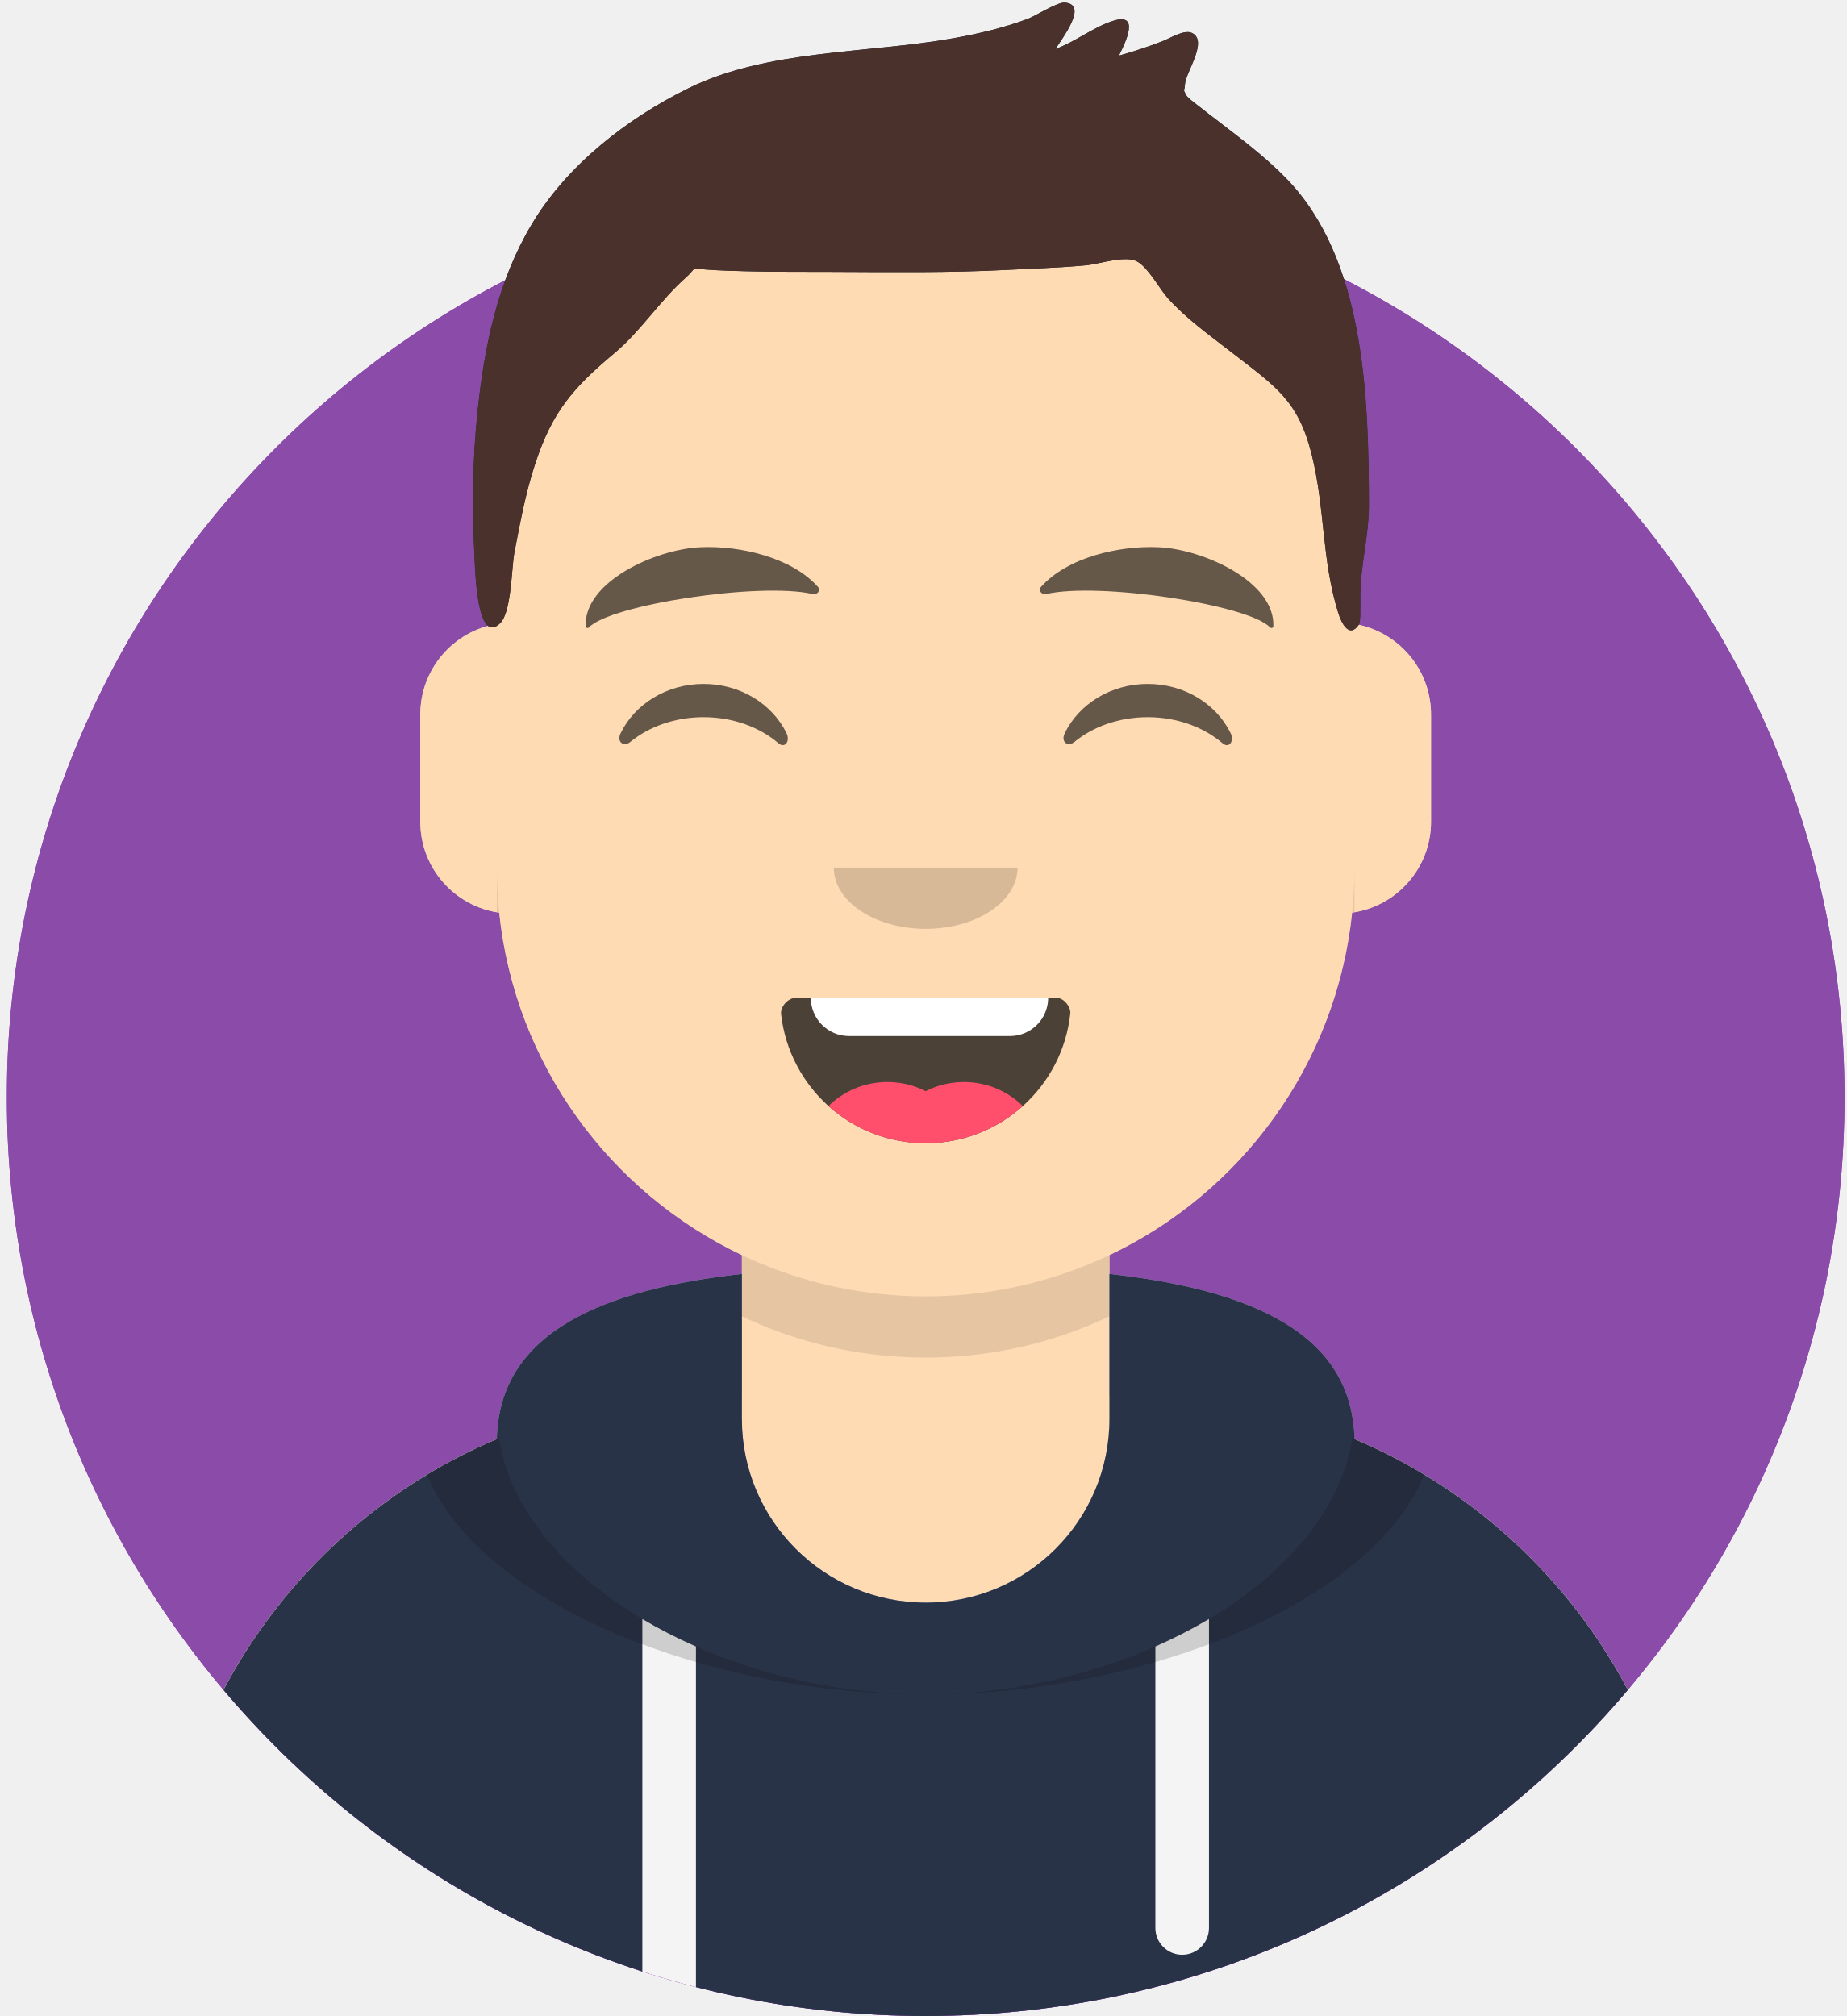
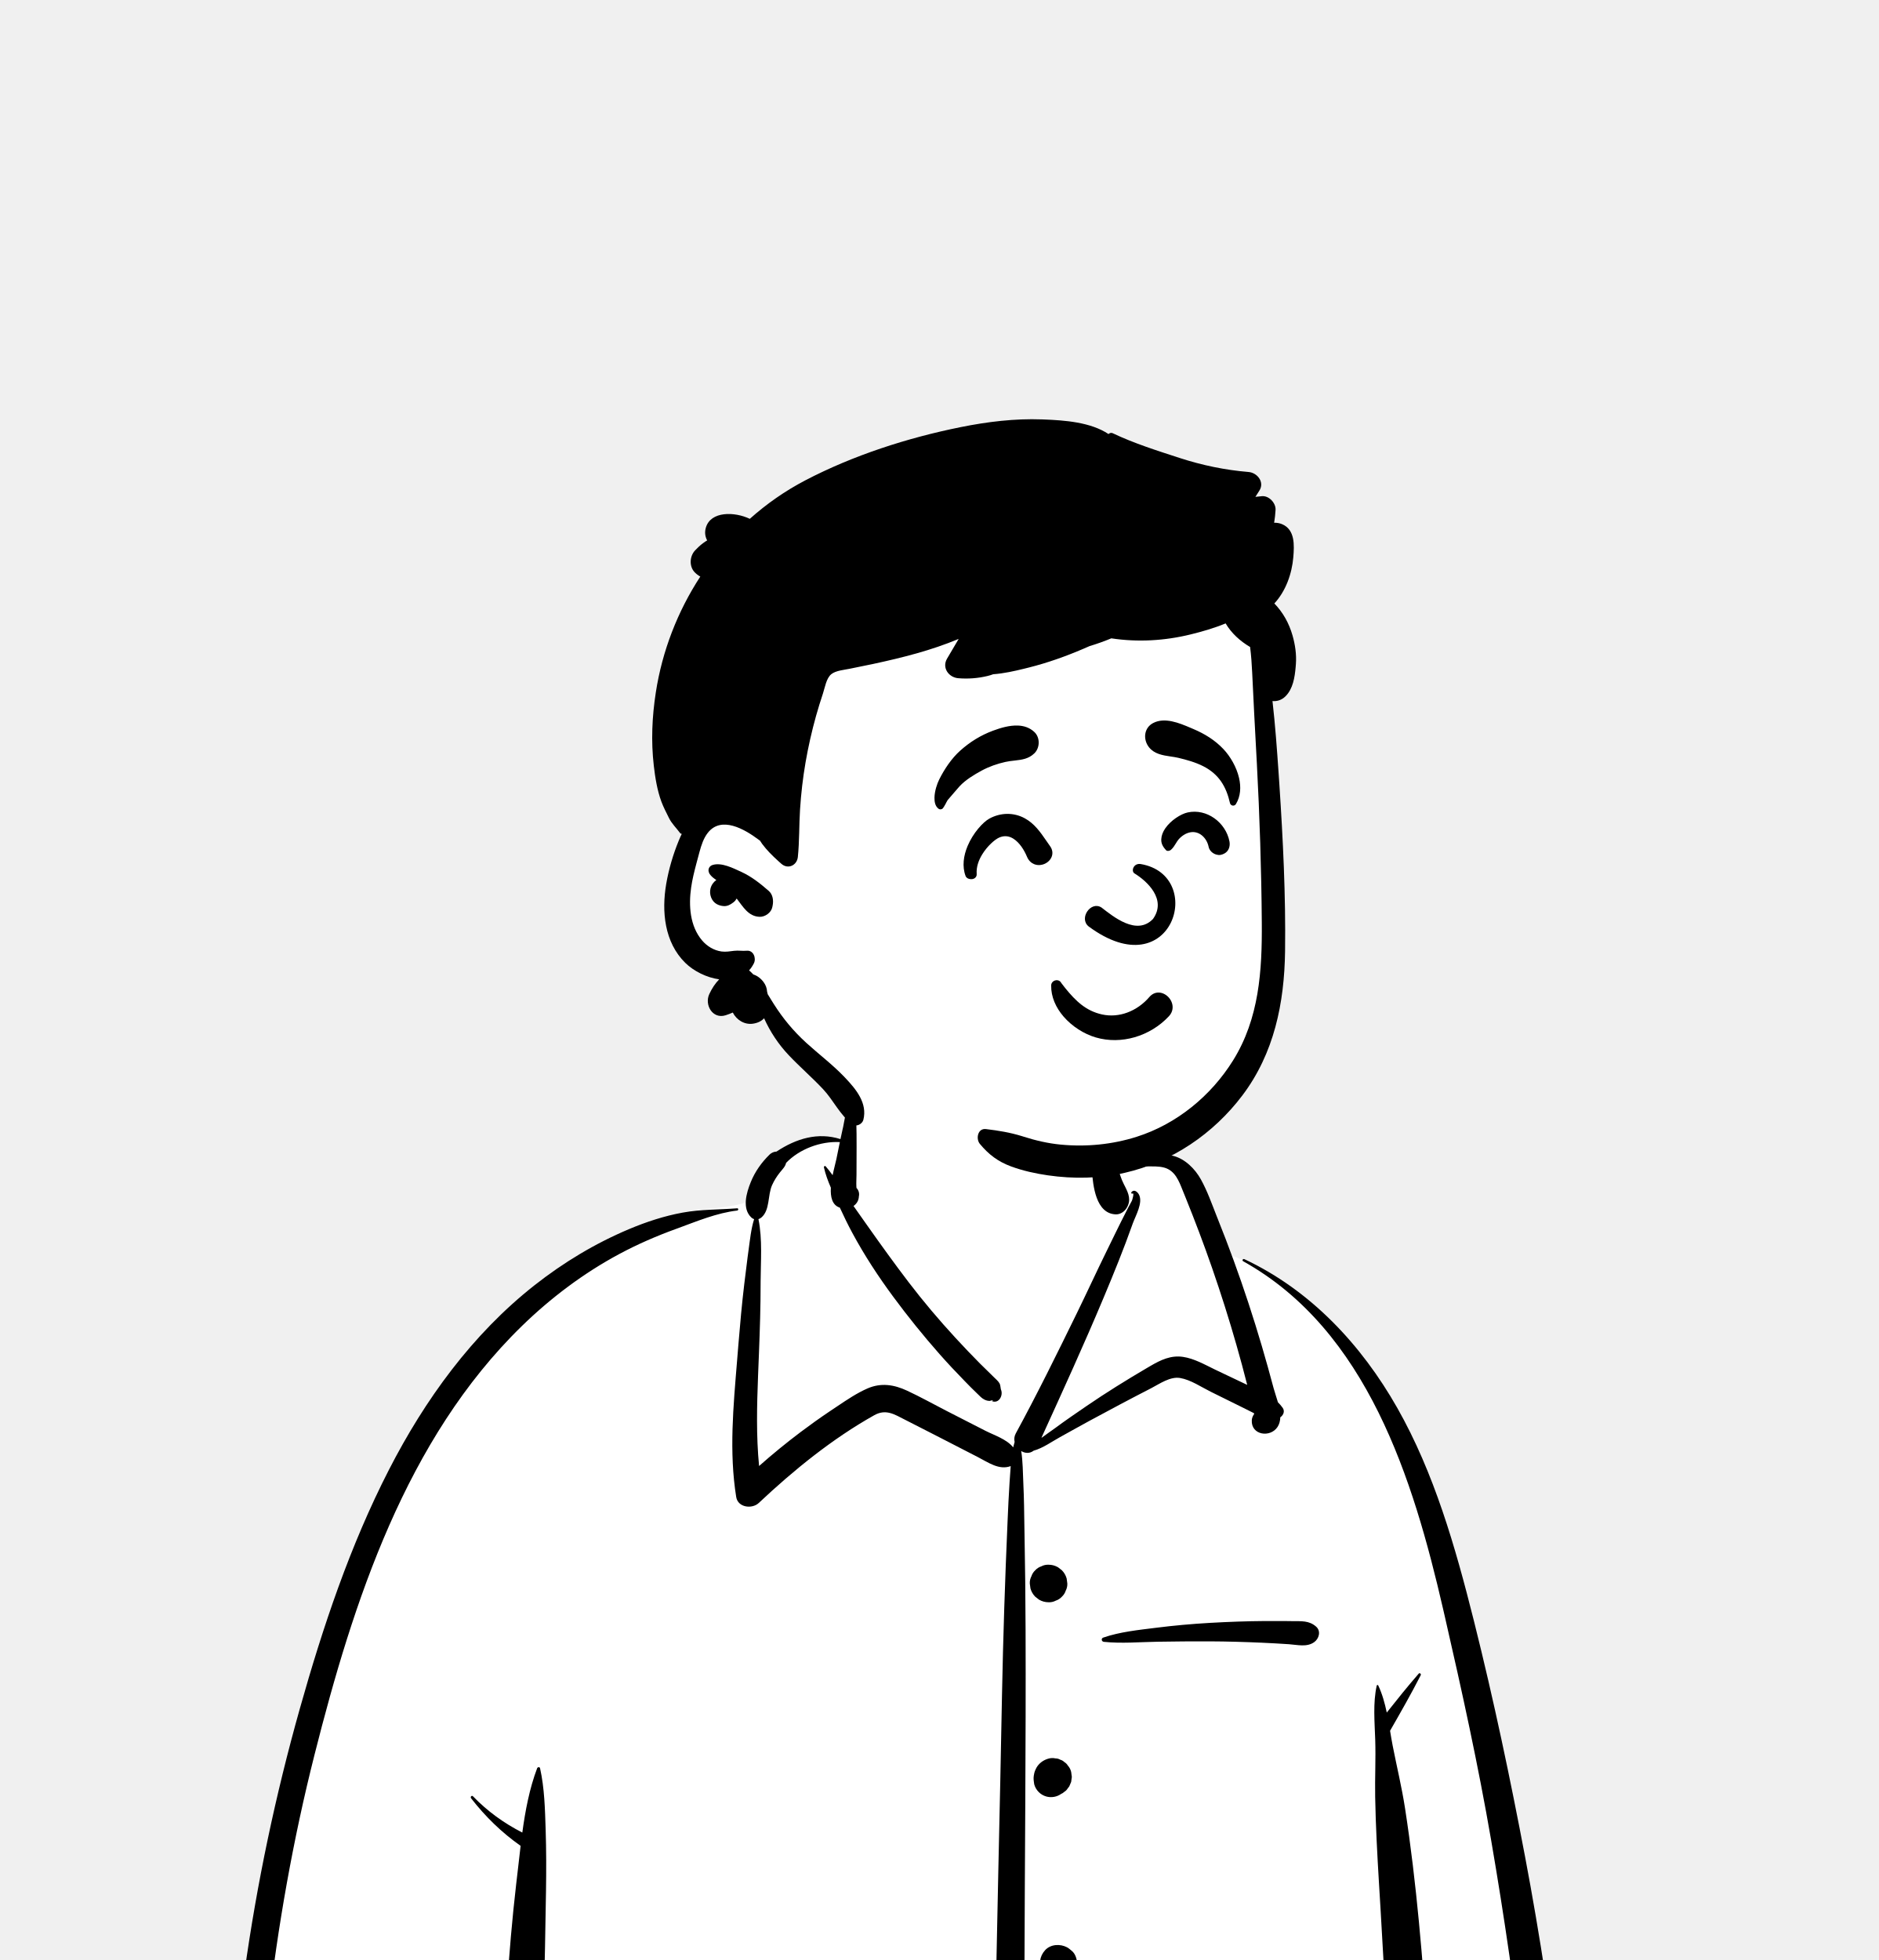
- <svg xmlns="http://www.w3.org/2000/svg" xmlns:xlink="http://www.w3.org/1999/xlink" width="217px" height="237px" viewBox="0 0 217 237" version="1.1">
-   <defs>
-     <circle id="path-1" cx="108" cy="108" r="108" />
-     <path d="M-3.19744231e-14,144 L-3.19744231e-14,-1.42108547e-14 L237.6,-1.42108547e-14 L237.6,144 L226.8,144 C226.8,203.647 178.447,252 118.8,252 C59.153,252 10.8,203.647 10.8,144 L10.8,144 L-3.19744231e-14,144 Z" id="path-3" />
-     <path d="M90,0 C117.835,-5.11323436e-15 140.4,22.565 140.4,50.4 L140.401,55.949 C145.508,56.807 149.4,61.249 149.4,66.6 L149.4,79.2 C149.4,84.647 145.367,89.152 140.125,89.893 C138.265,107.718 127.114,122.78 111.601,130.149 L111.6,146.7 L115.2,146.7 C150.988,146.7 180,175.712 180,211.5 L180,219.6 L0,219.6 L0,211.5 C-4.38277231e-15,175.712 29.012,146.7 64.8,146.7 L68.4,146.7 L68.4,130.15 C52.886,122.78 41.735,107.718 39.875,89.893 C34.633,89.152 30.6,84.647 30.6,79.2 L30.6,66.6 C30.6,61.249 34.492,56.806 39.6,55.949 L39.6,50.4 C39.6,22.565 62.165,5.11323436e-15 90,0 Z" id="path-5" />
-     <path d="M140.401,11.764 C156.691,13.587 169.2,18.597 169.2,31.569 L169.194,31.18 C192.467,41.01 208.8,64.047 208.8,90.9 L208.8,99 L28.8,99 L28.8,90.9 C28.8,64.047 45.133,41.01 68.406,31.18 C68.653,18.496 81.073,13.568 97.2,11.764 L97.2,28.8 C97.2,40.729 106.871,50.4 118.8,50.4 C130.729,50.4 140.4,40.729 140.4,28.8 L140.4,28.8 Z" id="path-7" />
-     <path d="M31.606,13.615 C32.558,22.158 39.803,28.8 48.6,28.8 C57.424,28.8 64.687,22.117 65.603,13.536 C65.676,12.845 64.905,11.7 63.938,11.7 C50.534,11.7 40.264,11.7 33.378,11.7 C32.406,11.7 31.511,12.761 31.606,13.615 Z" id="path-9" />
-     <rect id="path-11" x="0" y="0" width="237.6" height="252" />
-     <path d="M118.135,20.928 C115.651,18.39 112.767,16.236 109.962,14.076 C109.343,13.6 108.715,13.135 108.109,12.641 C107.972,12.528 106.563,11.519 106.394,11.148 C105.988,10.254 106.224,10.95 106.28,9.884 C106.35,8.535 109.1,4.727 107.048,3.854 C106.146,3.47 104.536,4.492 103.67,4.83 C101.977,5.49 100.263,6.054 98.512,6.54 C99.351,4.869 100.95,1.524 97.944,2.419 C95.603,3.116 93.421,4.91 91.068,5.753 C91.847,4.477 94.96,0.523 92.147,0.302 C91.271,0.233 88.724,1.875 87.782,2.226 C84.959,3.275 82.075,3.953 79.111,4.487 C69.033,6.304 57.248,5.786 47.923,10.374 C40.735,13.911 33.636,19.4 29.484,26.389 C25.481,33.125 23.984,40.498 23.146,48.217 C22.532,53.882 22.482,59.738 22.769,65.424 C22.863,67.287 23.073,75.874 25.779,73.273 C27.127,71.978 27.117,66.745 27.457,64.974 C28.133,61.451 28.783,57.911 29.91,54.5 C31.895,48.49 34.238,45.687 39.184,41.547 C42.359,38.89 44.588,35.3 47.625,32.62 C48.99,31.416 47.949,31.542 50.143,31.7 C51.616,31.806 53.097,31.846 54.574,31.885 C57.99,31.974 61.412,31.951 64.829,31.963 C71.711,31.988 78.561,32.085 85.437,31.725 C88.492,31.565 91.556,31.478 94.603,31.195 C96.306,31.038 99.326,29.947 100.728,30.78 C102.01,31.543 103.342,34.034 104.263,35.054 C106.438,37.464 109.032,39.305 111.576,41.282 C116.881,45.403 119.559,46.98 121.17,53.421 C122.775,59.838 122.325,65.791 124.312,72.106 C124.662,73.217 125.586,75.13 126.726,73.415 C126.937,73.096 126.883,71.345 126.883,70.337 C126.883,66.27 127.913,63.218 127.9,59.123 C127.849,46.674 127.447,30.442 118.135,20.928 Z" id="path-13" />
-   </defs>
-   <g id="Website" stroke="none" stroke-width="1" fill="none" fill-rule="evenodd">
-     <g id="mf-avatar" transform="translate(-10, -15)">
-       <g id="Circle" transform="translate(10.8, 36)">
-         <mask id="mask-2" fill="white">
-           <use xlink:href="#path-1" />
-         </mask>
-         <use id="Circle-Background" fill="#972dc2" xlink:href="#path-1" />
-         <g id="🖍-Circle-Color" mask="url(#mask-2)" fill="#8a4ca8">
-           <rect id="🖍Color" x="0" y="0" width="216.445" height="216" />
-         </g>
-       </g>
-       <mask id="mask-4" fill="white">
-         <use xlink:href="#path-3" />
-       </mask>
-       <g id="Mask" />
-       <g id="Avataaar" mask="url(#mask-4)">
-         <g id="Body" transform="translate(28.8, 32.4)">
-           <mask id="mask-6" fill="white">
-             <use xlink:href="#path-5" />
-           </mask>
-           <use fill="#D0C6AC" xlink:href="#path-5" />
-           <g id="Skin/👶🏻-05-Pale" mask="url(#mask-6)" fill="#FFDBB4">
-             <g transform="translate(-28.8, 0)" id="Color">
-               <rect x="0" y="0" width="238.384" height="220.355" />
-             </g>
-           </g>
-           <path d="M39.6,84.6 C39.6,112.435 62.165,135 90,135 C117.835,135 140.4,112.435 140.4,84.6 L140.4,84.6 L140.4,91.8 C140.4,119.635 117.835,142.2 90,142.2 C62.165,142.2 39.6,119.635 39.6,91.8 Z" id="Neck-Shadow" fill-opacity="0.1" fill="#000000" mask="url(#mask-6)" />
-         </g>
-         <g id="Clothing/Hoodie" transform="translate(0, 153)">
-           <mask id="mask-8" fill="white">
-             <use xlink:href="#path-7" />
-           </mask>
-           <use id="Hoodie" fill="#B7C1DB" fill-rule="evenodd" xlink:href="#path-7" />
-           <g id="Color/Palette/Slate" mask="url(#mask-8)" fill="#293347" fill-rule="evenodd">
-             <rect id="🖍Color" x="0" y="0" width="238.491" height="99" />
-           </g>
-           <path d="M91.8,55.565 L91.8,99 L85.5,99 L85.499,52.335 C87.483,53.514 89.592,54.594 91.8,55.565 Z M152.101,52.334 L152.1,88.65 C152.1,90.39 150.69,91.8 148.95,91.8 C147.21,91.8 145.8,90.39 145.8,88.65 L145.801,55.565 C148.009,54.594 150.118,53.513 152.101,52.334 Z" id="Straps" fill="#F4F4F4" fill-rule="evenodd" mask="url(#mask-8)" />
-           <path d="M155.733,11.451 C169.28,14.013 178.65,19.118 178.65,29.077 C178.65,46.818 148.916,61.2 118.8,61.2 C88.684,61.2 58.95,46.818 58.95,29.077 C58.95,19.118 68.32,14.013 81.867,11.451 C73.689,14.466 68.4,19.534 68.4,27.969 C68.4,46.322 93.439,61.2 118.8,61.2 C144.161,61.2 169.2,46.322 169.2,27.969 C169.2,19.71 164.13,14.679 156.241,11.642 Z" id="Shadow" fill-opacity="0.16" fill="#000000" fill-rule="evenodd" mask="url(#mask-8)" />
-         </g>
-         <g id="Face" transform="translate(68.4, 73.8)">
-           <g id="Mouth/Smile" transform="translate(1.8, 46.8)">
-             <mask id="mask-10" fill="white">
-               <use xlink:href="#path-9" />
-             </mask>
-             <use id="Mouth" fill-opacity="0.7" fill="#000000" fill-rule="evenodd" xlink:href="#path-9" />
-             <path d="M39.6,1.8 L58.5,1.8 C60.985,1.8 63,3.815 63,6.3 L63,11.7 C63,14.185 60.985,16.2 58.5,16.2 L39.6,16.2 C37.115,16.2 35.1,14.185 35.1,11.7 L35.1,6.3 C35.1,3.815 37.115,1.8 39.6,1.8 Z" id="Teeth" fill="#FFFFFF" fill-rule="evenodd" mask="url(#mask-10)" />
-             <g id="Tongue" stroke-width="1" fill-rule="evenodd" mask="url(#mask-10)" fill="#FF4F6D">
-               <g transform="translate(34.2, 21.6)">
-                 <circle cx="9.9" cy="9.9" r="9.9" />
-                 <circle cx="18.9" cy="9.9" r="9.9" />
-               </g>
-             </g>
-           </g>
-           <g id="Nose/Default" transform="translate(25.2, 36)" fill="#000000" fill-opacity="0.16">
-             <path d="M14.4,7.2 C14.4,11.176 19.235,14.4 25.2,14.4 L25.2,14.4 C31.165,14.4 36,11.176 36,7.2" id="Nose" />
-           </g>
-           <g id="Eyes/Happy-😁" transform="translate(0, 7.2)" fill="#000000" fill-opacity="0.6">
-             <path d="M14.544,20.203 C16.206,16.784 19.948,14.4 24.298,14.4 C28.632,14.4 32.363,16.767 34.034,20.166 C34.53,21.176 33.824,22.003 33.112,21.39 C30.906,19.494 27.773,18.309 24.298,18.309 C20.931,18.309 17.886,19.421 15.694,21.214 C14.892,21.87 14.058,21.203 14.544,20.203 Z" id="Squint" />
-             <path d="M66.744,20.203 C68.406,16.784 72.148,14.4 76.498,14.4 C80.832,14.4 84.563,16.767 86.234,20.166 C86.73,21.176 86.024,22.003 85.312,21.39 C83.106,19.494 79.973,18.309 76.498,18.309 C73.131,18.309 70.086,19.421 67.894,21.214 C67.092,21.87 66.258,21.203 66.744,20.203 Z" id="Squint" />
-           </g>
-           <g id="Eyebrow/Natural/Default-Natural" fill="#000000" fill-opacity="0.6">
-             <path d="M23.435,5.589 C18.25,6.285 10.164,10.805 10.84,16.036 C10.862,16.207 11.121,16.261 11.233,16.118 C13.471,13.248 30.774,9.033 37.075,9.913 C37.652,9.994 38.032,9.399 37.639,9.027 C34.269,5.845 28.08,4.961 23.435,5.589" id="Eyebrow" transform="translate(24.3, 10.8) rotate(5) translate(-24.3, -10.8) " />
-             <path d="M76.535,5.589 C71.35,6.285 63.264,10.805 63.94,16.036 C63.962,16.207 64.221,16.261 64.333,16.118 C66.571,13.248 83.874,9.033 90.175,9.913 C90.752,9.994 91.132,9.399 90.739,9.027 C87.369,5.845 81.18,4.961 76.535,5.589" id="Eyebrow" transform="translate(77.4, 10.8) scale(-1, 1) rotate(5) translate(-77.4, -10.8) " />
-           </g>
-         </g>
-         <g id="Top">
-           <mask id="mask-12" fill="white">
-             <use xlink:href="#path-11" />
-           </mask>
-           <g id="Mask" />
-           <g mask="url(#mask-12)">
-             <g transform="translate(43, 15)">
-               <mask id="mask-14" fill="white">
-                 <use xlink:href="#path-13" />
-               </mask>
-               <use id="Short-Hair" stroke="none" fill="#1F3140" fill-rule="evenodd" xlink:href="#path-13" />
-               <g id="Color/Hair/Brown-Dark" stroke="none" fill="none" mask="url(#mask-14)" fill-rule="evenodd">
-                 <g transform="translate(-43.1, -15)" fill="#4A312C" id="Color">
-                   <rect x="0" y="0" width="239.107" height="252.406" />
-                 </g>
-               </g>
-             </g>
-           </g>
-         </g>
-       </g>
-     </g>
-   </g>
+ <svg xmlns="http://www.w3.org/2000/svg" width="765" height="798" viewBox="0 0 765 798" fill="none">
+   <path fill-rule="evenodd" clip-rule="evenodd" d="M129.502 942.91C220.509 956.735 313.167 957.43 404.931 952.41C441.248 949.691 477.676 949.201 513.963 952.677C535.405 954.272 629.419 961.459 637.1 942.252C632.266 839.977 622.474 736.831 592.437 638.468C580.084 603.542 569.475 574.553 545.365 545.651C537.767 537.76 521.38 521.209 511.99 515.812C503.856 511.136 500.456 512.804 495.785 504.907C491.143 496.183 487.719 481.612 481.129 475.456C474.418 469.188 464.473 471.431 452.147 473.45C454.411 442.844 440.286 435.05 420.825 429.23C386.619 416.173 352.836 422.733 344.227 464.378C328.264 464.378 319.297 471.248 309.603 477.849C305.64 480.548 308.397 487.423 303.663 489.544C294.906 492.662 279.43 491.899 270.998 495.736C232.655 513.188 198.504 538.495 176.076 575.454C125.795 654.364 91.256 820.587 97.233 914.113C94.614 918.22 98.235 924.109 99.156 928.525C100.317 932.366 104.08 934.922 108.006 934.485C113.486 940.378 121.961 941.69 129.502 942.91Z" fill="white" />
+   <path fill-rule="evenodd" clip-rule="evenodd" d="M506.196 513.498C505.637 513.187 506.129 512.388 506.69 512.652C533.68 525.315 554.385 547.531 568.954 573.2C584.04 599.779 592.638 629.956 600.05 659.451L600.318 660.517C608.222 692.069 614.943 723.948 620.994 755.904C627.122 788.265 632.04 820.827 635.997 853.523C637.955 869.69 639.7 885.885 641.061 902.112C641.741 910.222 642.358 918.337 642.914 926.456C643.135 929.703 643.344 932.95 643.523 936.2L643.652 938.638C643.763 940.849 644.025 943.066 643.479 945.247C643.008 947.128 642.012 948.83 641.137 950.557C639.405 953.969 634.658 953.407 632.791 950.557L632.249 949.727C631.012 947.814 629.984 946.036 629.595 943.656C629.22 941.35 629.206 938.935 629.037 936.607C628.727 932.323 628.463 928.035 628.162 923.75C627.531 914.729 626.821 905.714 626.035 896.706C624.481 878.923 622.814 861.156 620.767 843.421C617.129 811.904 612.564 780.47 607.183 749.203C601.925 718.659 595.278 688.425 588.344 658.23L587.626 655.106C575.485 602.386 556.773 541.672 506.196 513.498ZM218.717 719.938C218.915 719.411 219.769 719.289 219.914 719.938C221.732 728.125 221.911 736.556 222.189 744.938C222.463 753.206 222.452 761.512 222.332 769.785C221.887 800.19 221.053 830.569 220.331 860.969C219.97 876.175 219.632 891.384 219.372 906.592C219.273 912.296 219.191 918 219.122 923.704L219.038 931.228C218.997 934.554 218.909 937.839 218.504 941.162C218.236 943.348 217.666 945.432 216.46 947.306C215.604 948.635 214.383 949.31 213.194 950.214L212.971 950.386C211.454 951.585 209.856 951.594 208.354 950.386L207.917 950.041C206.482 948.919 205.241 948.042 204.325 946.266C203.05 943.798 202.846 941.116 202.63 938.397C202.301 934.272 202.519 930.087 202.561 925.951C202.646 917.654 202.761 909.358 202.907 901.061C203.441 870.637 204.497 840.207 206.422 809.837C207.329 795.531 208.558 781.18 210.207 766.933L210.521 764.262C211.022 760.071 211.478 755.804 211.992 751.524C204.317 746.125 197.572 739.575 191.819 732.144C191.395 731.598 192.093 730.831 192.604 731.36C198.482 737.447 205.222 742.299 212.683 746.115C213.905 737.155 215.586 728.243 218.717 719.938ZM346.928 448.733C347.033 448.651 347.198 448.616 347.298 448.733C348.948 450.656 348.613 453.597 348.666 456.034L348.673 456.261C348.791 459.825 348.813 463.377 348.801 466.943L348.764 478.292C348.76 479.853 348.633 481.477 348.713 483.047L348.755 483.654C349.621 484.542 350.024 485.824 349.73 487.113C349.677 488.765 348.813 490.144 347.553 491.011L350.254 494.843L352.957 498.673C358.529 506.576 364.163 514.41 370.034 522.096C376.02 529.933 382.407 537.474 389.09 544.725C392.355 548.269 395.676 551.763 399.074 555.178C400.455 556.567 401.87 557.92 403.269 559.289L404.662 560.665C405.485 561.488 406.52 562.302 407.066 563.345C407.387 563.96 407.46 565.476 407.575 565.727C408.606 567.993 406.847 571.607 403.924 570.476L404.057 570.388C404.589 570.017 404.248 570.012 403.033 570.372C402.267 570.37 401.549 570.193 400.877 569.844L400.677 569.734C399.732 569.254 398.888 568.324 398.12 567.58L397.93 567.399C396.174 565.753 394.5 564.008 392.817 562.288C389.304 558.699 385.87 555.034 382.546 551.271C375.915 543.762 369.628 535.949 363.674 527.893C357.609 519.688 351.972 511.062 347.125 502.082C345.285 498.674 343.598 495.2 341.982 491.686C338.834 490.676 338.104 487.329 338.323 483.558C337.162 480.853 336.116 478.093 335.497 475.273C335.413 474.886 335.909 474.522 336.207 474.86C337.213 476.003 338.145 477.221 339.041 478.47C339.582 475.827 340.266 473.393 340.588 471.842L341.983 464.995C334.121 464.585 325.505 467.815 320.085 473.471C319.794 474.944 318.66 475.998 317.555 477.375C316.293 478.948 315.192 480.714 314.37 482.561C312.549 486.655 313.577 492.687 310.042 495.691C309.673 496.004 309.262 496.221 308.837 496.355C310.514 504.582 309.753 513.646 309.716 521.991L309.715 522.726C309.723 532.066 309.411 541.414 309.051 550.747L308.683 559.983C308.208 572.302 307.899 584.626 309.096 596.877C314.561 592.036 320.211 587.417 326.057 583.016C329.9 580.122 333.82 577.33 337.812 574.643L341.055 572.476C344.942 569.87 348.923 567.188 353.178 565.321C358.744 562.881 364.037 563.72 369.41 566.223C374.762 568.716 379.953 571.612 385.202 574.315C390.541 577.062 395.891 579.787 401.237 582.519C404.779 584.329 409.969 585.962 412.566 589.294C412.732 588.557 412.925 587.822 413.151 587.089C412.893 585.973 412.993 584.766 413.619 583.616C422.347 567.576 430.423 551.154 438.442 534.751C442.501 526.45 446.361 518.051 450.427 509.755L454.381 501.675C455.041 500.329 455.704 498.984 456.37 497.641C457.368 495.631 458.406 493.64 459.415 491.634C459.841 490.787 460.375 489.945 460.79 489.09L460.987 488.661C460.997 488.638 461.954 485.626 461.215 485.913L461.151 485.944C460.773 486.158 460.471 485.682 460.715 485.379C461.762 484.086 463.219 485.232 463.816 486.429C465.461 489.725 462.447 494.899 461.288 498.054L461.224 498.231C457.626 508.416 453.552 518.409 449.378 528.368C441.375 547.462 432.777 566.262 424.199 585.096L424.097 585.419C425.926 584.017 427.88 582.744 429.552 581.506C433.772 578.38 438.114 575.408 442.45 572.445C450.401 567.013 458.567 561.938 466.869 557.064L468.531 556.092C472.678 553.676 476.786 551.717 481.708 552.442C486.281 553.116 490.533 555.572 494.664 557.568L495.091 557.773L507.856 563.842C506.491 558.4 505.014 552.984 503.472 547.588C500.466 537.063 497.157 526.627 493.57 516.284C490.219 506.621 486.597 497.063 482.766 487.581L481.612 484.735C480.05 480.831 478.497 476.574 474.032 475.372C469.571 474.17 464.453 475.952 460.375 473.408C460.004 473.177 460.05 472.566 460.499 472.453L463.016 471.819C467.74 470.644 473.279 469.461 477.747 470.604C482.608 471.85 486.63 475.93 488.989 480.172C491.612 484.891 493.46 490.172 495.451 495.204L495.766 495.997C498.05 501.691 500.248 507.42 502.35 513.185C506.553 524.708 510.38 536.37 513.843 548.136C515.512 553.807 517.096 559.505 518.618 565.217C519.055 566.86 519.777 568.852 520.369 570.929C521.047 571.591 521.69 572.33 522.292 573.172C523.292 574.57 522.574 576.208 521.332 577.045C521.284 578.474 520.966 579.819 520.207 580.971C517.243 585.471 509.406 584.312 509.725 578.263C509.773 577.337 510.134 576.453 510.68 575.706L510.665 575.585L510.603 575.363C509.242 574.711 507.876 573.984 506.436 573.273L493.039 566.653C489.159 564.735 484.858 561.772 480.543 561.041C476.521 560.36 472.277 563.357 468.82 565.165L468.596 565.281C460.24 569.565 451.947 573.99 443.686 578.451C439.653 580.63 435.673 582.899 431.655 585.103C428.296 586.947 424.671 589.593 420.896 590.633C419.283 591.887 417.367 591.719 415.828 590.771C416.531 595.128 416.488 599.6 416.704 604.056C416.994 610.012 417.039 615.984 417.135 621.948L417.174 624.184C417.427 637.37 417.563 650.558 417.613 663.746C417.791 710.708 417.272 757.683 417.151 804.644C417.09 828.239 416.623 851.854 416.01 875.44C415.75 885.435 415.206 895.417 414.62 905.396L414.297 910.839C413.613 922.324 413.21 933.935 411.084 945.265C410.807 946.743 408.306 946.78 408.061 945.265C406.104 933.125 405.995 920.718 405.619 908.435L405.54 905.98C405.088 892.792 404.873 879.613 404.919 866.418C405.086 819.438 406.307 772.487 407.306 725.52C407.808 701.922 408.146 678.314 408.927 654.724C409.317 642.92 409.758 631.124 410.282 619.325C410.516 614.057 410.741 608.794 411.091 603.534L411.249 601.28C411.358 599.809 411.445 598.357 411.552 596.917C406.799 598.654 402.452 595.439 398.177 593.24C393.249 590.704 388.323 588.165 383.393 585.635L378.459 583.109L368.586 578.07C364.14 575.801 360.715 573.543 355.973 576.205C338.89 585.789 323.192 598.543 308.966 611.925C306.238 614.492 300.474 613.802 299.783 609.501C296.831 591.126 298.626 572.484 300.133 554.054L300.689 547.211C301.362 539.038 302.095 530.865 303.072 522.726C303.509 519.085 303.944 515.446 304.426 511.812L304.796 509.087C305.398 504.78 305.791 500.498 307.074 496.367C306.67 496.236 306.28 496.021 305.932 495.691C302.074 492.03 303.934 485.679 305.694 481.325C307.432 477.027 310.083 473.276 313.402 470.048C314.126 469.343 315.146 468.889 316.172 468.865C324.22 463.533 333.048 460.872 342.237 463.782C342.495 462.548 342.759 461.316 343.036 460.087L343.318 458.859C344.032 455.81 344.298 450.773 346.928 448.733ZM429.41 930.286C431.907 929.6 434.641 930.323 436.471 932.154C438.301 933.984 439.025 936.717 438.337 939.215C437.993 940.445 437.371 941.512 436.471 942.418C435.63 943.254 434.65 943.85 433.529 944.207L433.268 944.285L432.86 944.455C431.608 944.791 430.356 944.791 429.105 944.455C427.908 944.119 426.869 943.514 425.987 942.638C425.112 941.757 424.507 940.718 424.171 939.52C423.834 938.268 423.834 937.016 424.171 935.764L424.341 935.356C424.686 934.127 425.308 933.059 426.207 932.154C427.112 931.254 428.18 930.631 429.41 930.286ZM577.695 681.408C578.105 680.937 578.771 681.54 578.516 682.041C574.626 689.668 570.29 697.24 566.029 704.673C566.37 706.733 566.709 708.776 567.098 710.768C568.758 719.257 570.792 727.594 572.117 736.164C576.882 766.971 579.356 798.111 581.478 829.194C583.607 860.388 583.88 891.596 584.199 922.852C584.227 925.561 582.144 928.709 579.352 929.219C578.073 929.453 577.117 929.408 575.841 929.219C572.936 928.792 571.118 925.463 570.994 922.852C570.161 905.383 569.04 887.937 567.741 870.496C565.44 839.575 564.033 808.573 562.174 777.62L561.519 766.802C560.817 755.079 560.174 743.349 559.964 731.609C559.825 723.832 560.241 716.056 559.985 708.288C559.749 701.115 559.022 693.317 560.603 686.27C560.662 686.006 561.079 685.939 561.2 686.192C562.844 689.653 563.885 693.415 564.687 697.255C568.924 691.896 573.239 686.526 577.695 681.408ZM300.171 491.951C300.766 491.906 300.742 492.8 300.171 492.866C291.857 493.831 283.824 497.215 275.974 500.091L275.301 500.336C267.37 503.214 259.637 506.561 252.195 510.55C237.645 518.35 224.284 528.407 212.471 539.92C165.308 585.881 143.814 652.159 128.064 714.443C119.314 749.047 113.091 784.237 109.058 819.696C107.063 837.233 105.653 854.836 104.831 872.467C104.411 881.503 104.145 890.547 104.035 899.592C103.977 904.225 103.961 908.859 103.966 913.492C103.969 915.615 104.348 918.289 103.78 920.35C103.254 922.26 101.768 923.941 100.67 925.533C99.368 927.421 97.028 927.321 95.708 925.533L95.221 924.882C93.813 923.014 92.436 921.228 92.235 918.787C92.019 916.171 92.171 913.473 92.162 910.845C92.139 905.549 92.205 900.253 92.311 894.959C92.515 884.811 92.915 874.668 93.509 864.535C94.715 843.973 96.701 823.453 99.545 803.052C104.599 766.79 112.176 730.874 122.099 695.634C131.462 662.389 142.553 629.243 158.353 598.449C173.024 569.857 192.27 543.259 217.665 523.277C229.474 513.985 242.33 506.24 256.191 500.409C263.181 497.467 270.522 495.066 277.987 493.697C285.37 492.343 292.72 492.532 300.171 491.951ZM430.841 871.525C432.16 871.515 433.63 871.805 434.762 872.534L436.273 873.702C436.683 874.228 437.09 874.757 437.496 875.286C438.442 876.518 438.567 878.511 438.37 879.979C438.325 880.959 438.034 881.87 437.496 882.715L436.346 884.206C435.239 885.108 434.317 885.751 432.978 886.185C432.277 886.412 431.603 886.459 430.931 886.425L430.707 886.41L430.841 886.429L430.606 886.402C430.387 886.383 430.168 886.36 429.947 886.33C429.798 886.311 429.647 886.3 429.497 886.279C429.353 886.267 429.214 886.261 429.068 886.275C427.366 886.435 425.654 885.469 424.446 884.36C423.357 883.36 422.379 881.24 422.531 879.738L422.596 879.11C422.711 878.05 422.805 877.633 423.254 876.569C423.69 875.534 424.299 874.621 425.129 873.849C426.717 872.371 428.661 871.54 430.841 871.525ZM425.571 793.997C427.831 791.534 431.712 791.353 434.514 792.842C435.197 793.206 435.824 793.789 436.426 794.275C437.942 795.501 438.538 797.713 438.621 799.577C438.704 801.42 437.732 803.608 436.426 804.88L436.109 805.187C435.328 805.947 434.209 806.607 433.117 806.808C431.355 807.132 429.875 807.122 428.235 806.429C426.825 805.835 425.611 804.879 424.784 803.581L424.65 803.362C424.594 803.271 424.54 803.178 424.49 803.084L424.417 802.941C422.847 799.921 423.269 796.503 425.571 793.997ZM426.742 716.06C427.761 715.74 428.779 715.695 429.798 715.924C430.49 715.925 431.135 716.1 431.733 716.446C432.382 716.628 432.946 716.957 433.424 717.433C433.999 717.773 434.458 718.231 434.799 718.807C435.477 719.548 435.934 720.416 436.171 721.414L436.445 723.452L436.171 725.49L435.398 727.322C435.186 727.599 434.972 727.876 434.756 728.152C434.415 728.73 433.955 729.19 433.377 729.532C433.002 729.905 432.571 730.184 432.09 730.378C430.383 731.602 428.11 732.001 426.087 731.443C424.887 731.108 423.844 730.499 422.96 729.621C422.081 728.736 421.473 727.693 421.137 726.493L420.999 725.534C420.82 724.248 420.792 723.536 421.156 721.901C421.316 721.182 421.779 720.168 422.021 719.741C423.058 717.919 424.751 716.67 426.742 716.06ZM515.233 659.99C518.159 659.97 521.085 659.975 524.011 660.008L526.206 660.037C529.88 660.095 533.027 659.716 535.916 662.266C538.013 664.116 537.089 667.22 535.099 668.615C532.084 670.725 528.301 669.664 524.835 669.431C521.179 669.186 517.52 668.982 513.86 668.818C506.774 668.501 499.685 668.299 492.591 668.268C485.513 668.238 478.424 668.305 471.347 668.419C464.145 668.536 456.647 669.207 449.486 668.461C448.502 668.359 448.281 667.065 449.252 666.729C456 664.394 463.591 663.637 470.663 662.745C477.957 661.823 485.251 661.171 492.591 660.748C500.13 660.316 507.681 660.043 515.233 659.99ZM426.728 637.06L426.97 637.065C428.258 637.068 429.463 637.371 430.587 637.974L430.827 638.108L432.373 639.302C433.32 640.256 433.975 641.38 434.338 642.674L434.611 644.706C434.651 645.758 434.431 646.739 433.953 647.65C433.644 648.598 433.118 649.417 432.373 650.109C431.681 650.854 430.861 651.381 429.914 651.689C429.073 652.131 428.173 652.352 427.211 652.352L426.97 652.348C425.591 652.343 424.305 651.995 423.114 651.304L421.567 650.109C420.62 649.156 419.965 648.032 419.602 646.737L419.329 644.706C419.29 643.654 419.508 642.672 419.988 641.762C420.295 640.814 420.822 639.994 421.567 639.302C422.259 638.557 423.078 638.03 424.026 637.723C424.867 637.281 425.767 637.06 426.728 637.06ZM449.381 457.548C451.027 455.163 454.01 457.284 453.583 459.201C453.696 464.586 453.971 469.812 455.197 475.086C455.757 477.501 456.492 479.918 457.626 482.13L458.102 483.062C459.569 485.96 460.708 488.694 458.732 491.874C457.801 493.373 456.118 494.499 454.293 494.42C446.202 494.071 445.09 482.808 444.599 476.521C444.091 470.045 445.669 462.928 449.381 457.548Z" fill="black" />
+   <path fill-rule="evenodd" clip-rule="evenodd" d="M514.628 337.192C513.128 324.014 515.069 296.471 515.199 294.797C516.021 284.218 511.065 242.444 501.695 246.293C485.979 233.849 465.045 231.102 445.471 229.789C404.812 227.062 361.558 233.322 330.162 260.687C314.636 274.899 299.52 295.568 300.735 317.09C286.628 337.49 266.741 365.473 284.317 389.322C290.292 396.942 299.787 399.78 307.293 405.55C322.389 417.728 331.861 435.205 347.1 447.31C387.476 483.595 456.033 491.175 495.702 449.904C526.377 420.014 521.417 375.297 516.021 337.192C512.394 311.573 517.553 362.9 514.628 337.192Z" fill="white" />
+   <path fill-rule="evenodd" clip-rule="evenodd" d="M391.156 173.907C402.03 171.713 413.196 170.347 424.3 170.758L425.157 170.791C433.512 171.125 444.093 171.864 451.382 176.723C451.801 176.302 452.475 176.086 453.087 176.378C461.748 180.513 471.275 183.502 480.395 186.473C489.473 189.429 498.891 191.38 508.406 192.167C511.986 192.463 515.05 196.329 512.783 199.796C512.244 200.622 511.718 201.457 511.195 202.294C512.07 202.203 512.945 202.108 513.82 202.02C516.699 201.73 519.575 204.803 519.405 207.607C519.298 209.37 519.108 211.112 518.827 212.834C519.923 212.811 521.013 212.975 522.066 213.42C527.4 215.673 527.028 222.026 526.629 226.859C526.076 233.567 523.568 240.671 518.91 245.692C522.388 249.304 524.849 253.618 526.318 258.741C527.383 262.482 527.976 266.467 527.683 270.362L527.59 271.527C527.228 275.754 526.509 280.433 523.469 283.473C521.908 285.04 519.986 285.612 518.153 285.431C519.261 295.17 519.972 304.965 520.641 314.726L520.954 319.391C522.446 341.949 523.567 364.654 523.274 387.249C523.001 408.366 518.829 428.862 505.88 446.007C494.085 461.619 477.152 473.128 457.995 477.503C447.671 479.865 437.132 480.032 426.683 478.527C421.618 477.796 416.519 476.674 411.712 474.905C406.391 472.94 402.566 470.049 398.986 465.716C397.293 463.66 398.108 459.285 401.48 459.696C406.58 460.315 411.236 461.06 416.125 462.569L416.825 462.79C421.695 464.35 426.739 465.514 431.83 466.008C442.259 467.018 452.847 466.001 462.837 462.838C479.102 457.683 493.111 446.195 502.09 431.76C512.748 414.65 513.953 395.226 513.799 375.552C513.634 353.963 512.932 332.362 511.786 310.796L511.591 307.202C510.985 296.104 510.4 284.999 509.885 273.894C509.725 270.41 509.481 266.899 509.041 263.423C505.023 261.068 501.421 257.821 499.074 253.816C494.358 255.766 489.398 257.174 484.835 258.295C474.264 260.895 463.29 261.526 452.531 259.898C449.629 261.097 446.669 262.151 443.664 263.058C442.852 263.418 442.039 263.772 441.228 264.119C433.983 267.22 426.633 269.846 418.985 271.769L417.107 272.237C413.082 273.23 408.71 274.207 404.426 274.514C403.723 274.785 402.964 275.015 402.134 275.217C398.234 276.165 394.186 276.464 390.188 276.13C386.293 275.803 383.479 271.866 385.624 268.181C387.192 265.492 388.774 262.81 390.369 260.134C384.817 262.447 379.084 264.37 373.302 266C367.465 267.645 361.544 269.031 355.615 270.306C352.445 270.982 349.262 271.581 346.1 272.256C343.836 272.737 340.36 272.988 338.513 274.479C336.473 276.116 335.895 279.934 335.121 282.289C334.104 285.347 333.149 288.419 332.279 291.526C330.545 297.727 329.124 304.018 328.023 310.371C326.922 316.732 326.183 323.155 325.772 329.6C325.362 336.037 325.542 342.516 324.881 348.925C324.525 352.325 320.876 354.074 318.18 351.698C317.864 351.419 317.545 351.138 317.229 350.853L316.759 350.423C314.453 348.333 312.216 346.118 310.371 343.624C310.037 343.164 309.716 342.683 309.417 342.195C309.368 342.195 309.326 342.182 309.278 342.147L308.766 341.762C303.132 337.568 293.72 332.1 288.226 339.067C286.476 341.287 285.579 344.113 284.836 346.84L283.53 351.72C282.686 354.905 281.892 358.108 281.427 361.368C280.375 368.669 280.904 377.085 285.927 382.937C287.934 385.278 290.699 386.95 293.784 387.389C295.506 387.626 297.205 387.333 298.912 387.117C300.647 386.901 302.318 387.249 304.053 387.082C306.812 386.81 308.017 390.113 306.986 392.189C306.428 393.303 305.773 394.265 305.028 395.08C305.627 395.596 306.199 396.153 306.749 396.738C308.379 397.261 309.841 398.382 310.935 399.866C311.82 401.064 312.279 402.367 312.357 403.74C312.453 404.081 312.537 404.429 312.614 404.785L314.109 407.21C314.437 407.742 314.765 408.268 315.093 408.784C318.897 414.775 323.119 419.847 328.364 424.626C333.415 429.224 338.896 433.341 343.641 438.274L344.2 438.859C348.623 443.521 353.285 449.163 351.554 455.941C351.108 457.683 348.677 458.937 347.089 457.76C341.983 453.97 339.412 447.964 335.08 443.366C330.621 438.629 325.682 434.372 321.21 429.649C316.981 425.19 313.645 420.139 311.13 414.58C310.127 415.688 308.665 416.475 306.637 416.781C303.154 417.304 299.908 415.263 298.39 412.246C297.414 412.678 296.418 413.068 295.414 413.375C290.134 414.991 286.812 409.118 288.804 404.778C289.87 402.451 291.2 400.43 292.852 398.731C287.689 398.02 282.437 395.352 279.044 392.022C270.533 383.655 269.362 371.08 271.278 359.898C272.295 353.969 274.05 347.971 276.328 342.404C276.725 341.436 277.15 340.461 277.616 339.499C277.359 339.492 277.094 339.381 276.927 339.165C275.387 337.061 273.514 335.34 272.371 332.985C271.319 330.826 270.149 328.638 269.32 326.388C267.614 321.783 266.778 316.586 266.221 311.716C265.071 301.747 265.516 291.84 267.043 281.933C269.64 265.06 275.915 248.912 285.16 234.743C284.656 234.479 284.174 234.16 283.725 233.782L283.503 233.588L283.142 233.262C280.504 230.875 280.731 226.4 283.142 223.982L283.903 223.219C284.867 222.261 285.698 221.502 287.255 220.46C287.485 220.306 287.72 220.161 287.957 220.026C287.142 218.519 286.859 216.758 287.427 214.815C289.406 208.046 299.144 208.286 305.317 211.238C312.145 205.142 319.718 199.851 327.925 195.567C347.472 185.367 369.575 178.254 391.156 173.907ZM290.114 352.186C293.764 350.994 298.613 353.496 301.894 355C306.052 356.909 309.591 359.731 313.018 362.713C314.725 364.203 315.031 366.642 314.607 368.725C314.564 368.934 314.523 369.15 314.474 369.366C314.021 371.588 311.541 373.337 309.347 373.274C304.756 373.149 302.569 369.185 299.97 365.827C299.665 366.37 299.282 366.872 298.807 367.248L298.487 367.499C297.408 368.32 296.22 368.976 294.795 368.913C293.785 368.864 292.817 368.606 291.925 368.14C289.696 366.962 288.714 364.078 289.319 361.73C289.696 360.253 290.559 359.097 291.688 358.296L291.267 358.008C290.367 357.381 289.546 356.721 288.906 355.746L288.762 355.516H288.818C288.121 354.318 288.575 352.687 290.114 352.186Z" fill="black" />
+   <path fill-rule="evenodd" clip-rule="evenodd" d="M462.044 422.295C456.912 423.781 451.404 423.914 446.173 422.379C441.429 420.986 436.557 417.922 433.065 413.867C429.964 410.265 427.955 405.887 428.034 401.215C428.042 400.681 428.233 400.236 428.527 399.89C428.843 399.518 429.284 399.262 429.757 399.151C430.243 399.037 430.757 399.077 431.195 399.276C431.591 399.456 431.93 399.762 432.143 400.209C432.679 400.914 433.214 401.608 433.75 402.284C438.065 407.612 442.244 411.594 448.732 413.022C452.252 413.797 455.768 413.454 458.994 412.271C462.447 411.005 465.568 408.78 468.015 405.932C469.12 404.644 470.425 404.119 471.701 404.11C473.147 404.1 474.577 404.772 475.654 405.846C476.712 406.902 477.421 408.337 477.485 409.838C477.542 411.155 477.112 412.531 475.969 413.759C472.203 417.803 467.324 420.765 462.044 422.295ZM461.885 355.559C467.146 358.757 475.161 366.213 469.502 374.141C462.841 381.131 453.25 373.117 448.524 369.492C444.142 366.683 439.219 373.908 443.284 377.188C477.434 402.474 491.293 356.395 464.546 351.799C461.601 351.293 460.507 354.57 461.885 355.559ZM412.678 341.488C410.987 340.407 408.998 340.036 406.794 341.039C405.072 341.822 402.051 344.434 399.948 347.867C398.51 350.215 397.49 352.97 397.702 355.84C397.752 356.507 397.505 356.998 397.117 357.362C396.81 357.649 396.367 357.86 395.846 357.926C395.405 357.982 394.91 357.931 394.508 357.805C393.743 357.567 393.338 357.07 393.185 356.665C391.713 352.755 392.348 348.392 393.997 344.456C396.224 339.144 400.267 334.694 402.916 333.26C407.45 330.804 412.798 330.691 417.337 333.193C421.202 335.322 423.618 338.76 426.021 342.264C426.532 343.009 427.039 343.748 427.563 344.475C428.613 345.93 428.718 347.374 428.311 348.612C427.861 349.984 426.712 351.141 425.275 351.747C423.947 352.307 422.406 352.385 421.043 351.81C419.891 351.324 418.833 350.377 418.164 348.77C417.038 346.063 415.161 343.076 412.678 341.488ZM498.545 347.511C497.387 348.114 496.481 348.296 495.197 347.911C494.486 347.698 493.784 347.289 493.235 346.739C492.69 346.194 492.297 345.517 492.144 344.765C491.769 342.911 490.754 341.174 489.308 340.043C488.072 339.075 486.512 338.562 484.782 338.852C482.914 339.163 481.135 340.361 479.91 341.773C479.501 342.245 479.18 342.782 478.857 343.315C478.253 344.312 477.667 345.238 476.834 345.97C476.518 346.249 476.043 346.442 475.582 346.442C475.395 346.442 475.205 346.411 475.024 346.355C473.166 344.489 472.808 343.074 472.868 341.67C472.931 340.199 473.511 338.708 474.449 337.318C476.648 334.056 480.825 331.382 483.643 330.776C487.503 329.946 491.335 330.942 494.409 333.098C497.571 335.316 499.914 338.76 500.644 342.641C500.82 343.576 500.745 344.585 500.389 345.46C500.041 346.315 499.435 347.047 498.545 347.511ZM421.19 306.712C418.874 308.969 416.132 309.319 413.359 309.63C411.818 309.804 410.588 309.945 409.377 310.218C406.05 310.969 402.761 312.1 399.761 313.729C396.624 315.433 393.206 317.487 390.747 320.118C390.162 320.744 389.611 321.401 389.059 322.06C388.556 322.66 388.071 323.238 387.56 323.796C386.973 324.436 386.416 325.107 385.861 325.776C385.518 326.341 385.451 326.48 385.382 326.624C385.278 326.842 385.157 327.085 385.019 327.345C384.83 327.703 384.609 328.094 384.377 328.448C383.991 329.096 383.784 329.275 383.605 329.355C383.308 329.487 383.027 329.552 382.754 329.517C382.498 329.484 382.257 329.361 382.019 329.159C380.829 328.155 380.479 326.506 380.515 324.755C380.569 322.099 381.549 319.158 382.452 317.35C384.552 313.149 387.464 308.782 390.966 305.647C394.961 302.068 399.333 299.359 404.354 297.492C407.474 296.332 411.087 295.266 414.486 295.401C416.933 295.498 419.269 296.225 421.198 298.042C422.383 299.157 422.952 300.743 422.952 302.328C422.952 303.945 422.361 305.571 421.19 306.712ZM503.256 327.379C503.108 327.62 502.904 327.787 502.678 327.887C502.44 327.991 502.174 328.022 501.919 327.979C501.666 327.936 501.425 327.821 501.233 327.645C501.05 327.477 500.911 327.253 500.848 326.98C499.31 320.225 496.324 315.2 489.951 311.959C486.816 310.365 483.211 309.352 479.799 308.544C478.807 308.309 477.759 308.157 476.704 308.003C473.396 307.52 470.065 306.967 467.909 304.293C466.61 302.683 466.065 300.623 466.373 298.74C466.663 296.966 467.699 295.34 469.583 294.365C474.273 291.94 480.101 294.32 484.837 296.347C485.188 296.497 485.533 296.645 485.871 296.787C490.502 298.743 494.726 301.323 498.199 305.014C500.954 307.942 503.506 312.271 504.534 316.724C505.39 320.428 505.189 324.21 503.256 327.379Z" fill="black" />
</svg>
